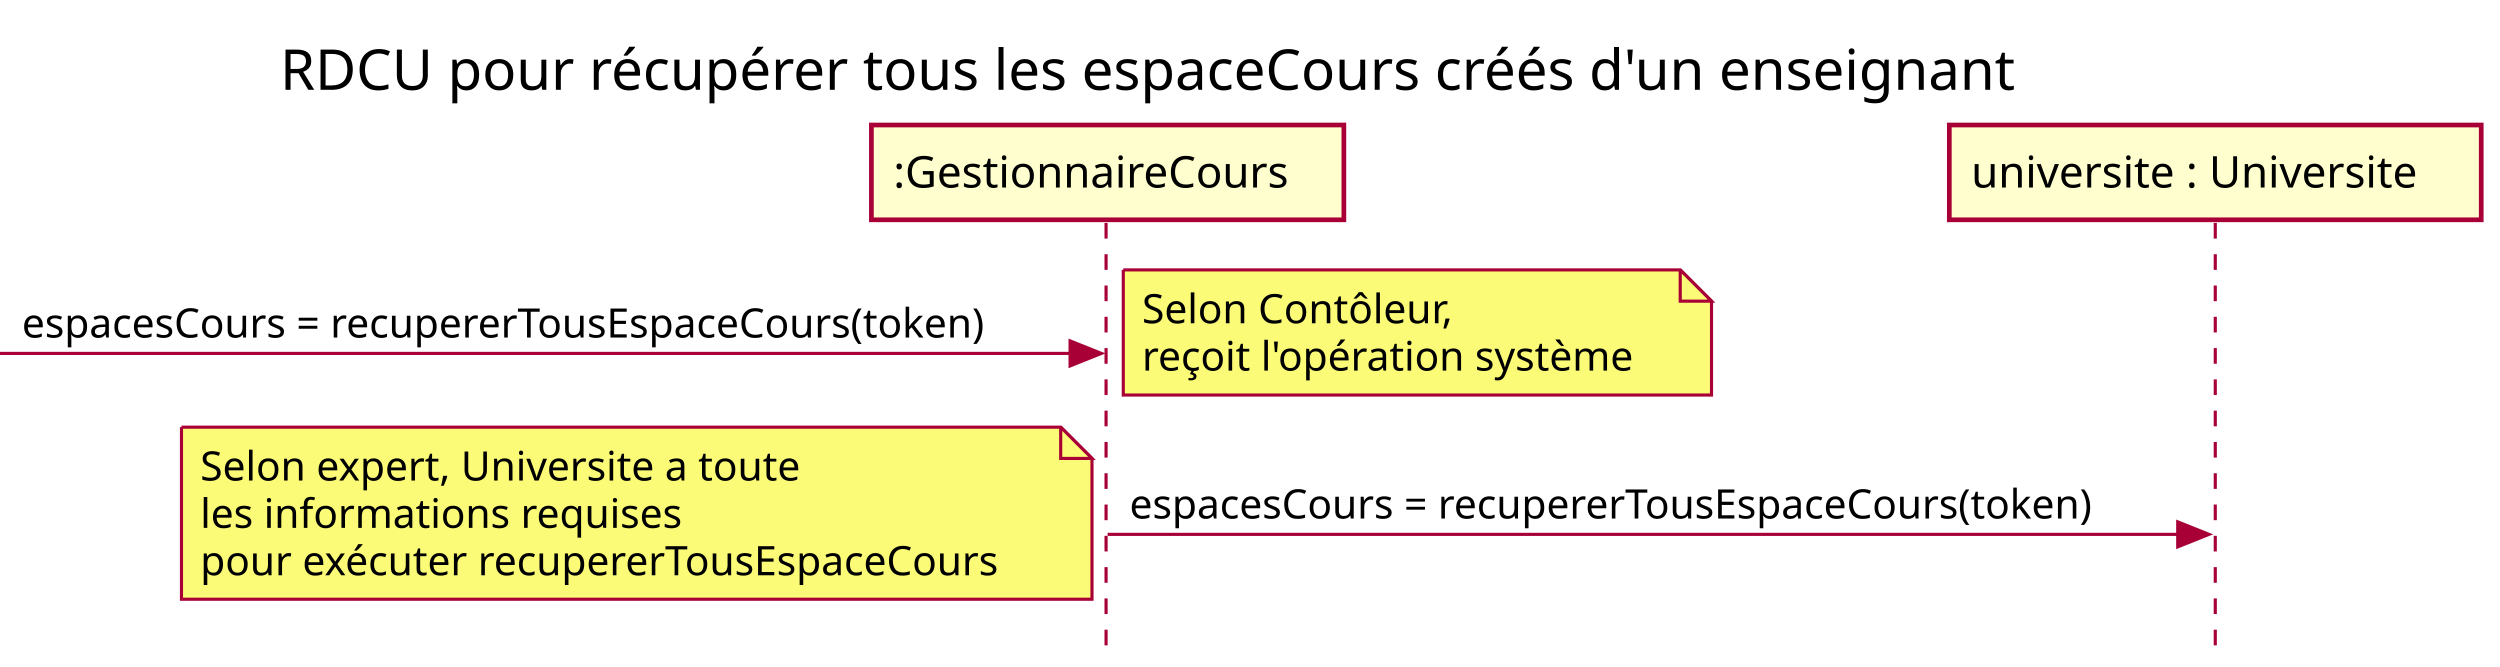
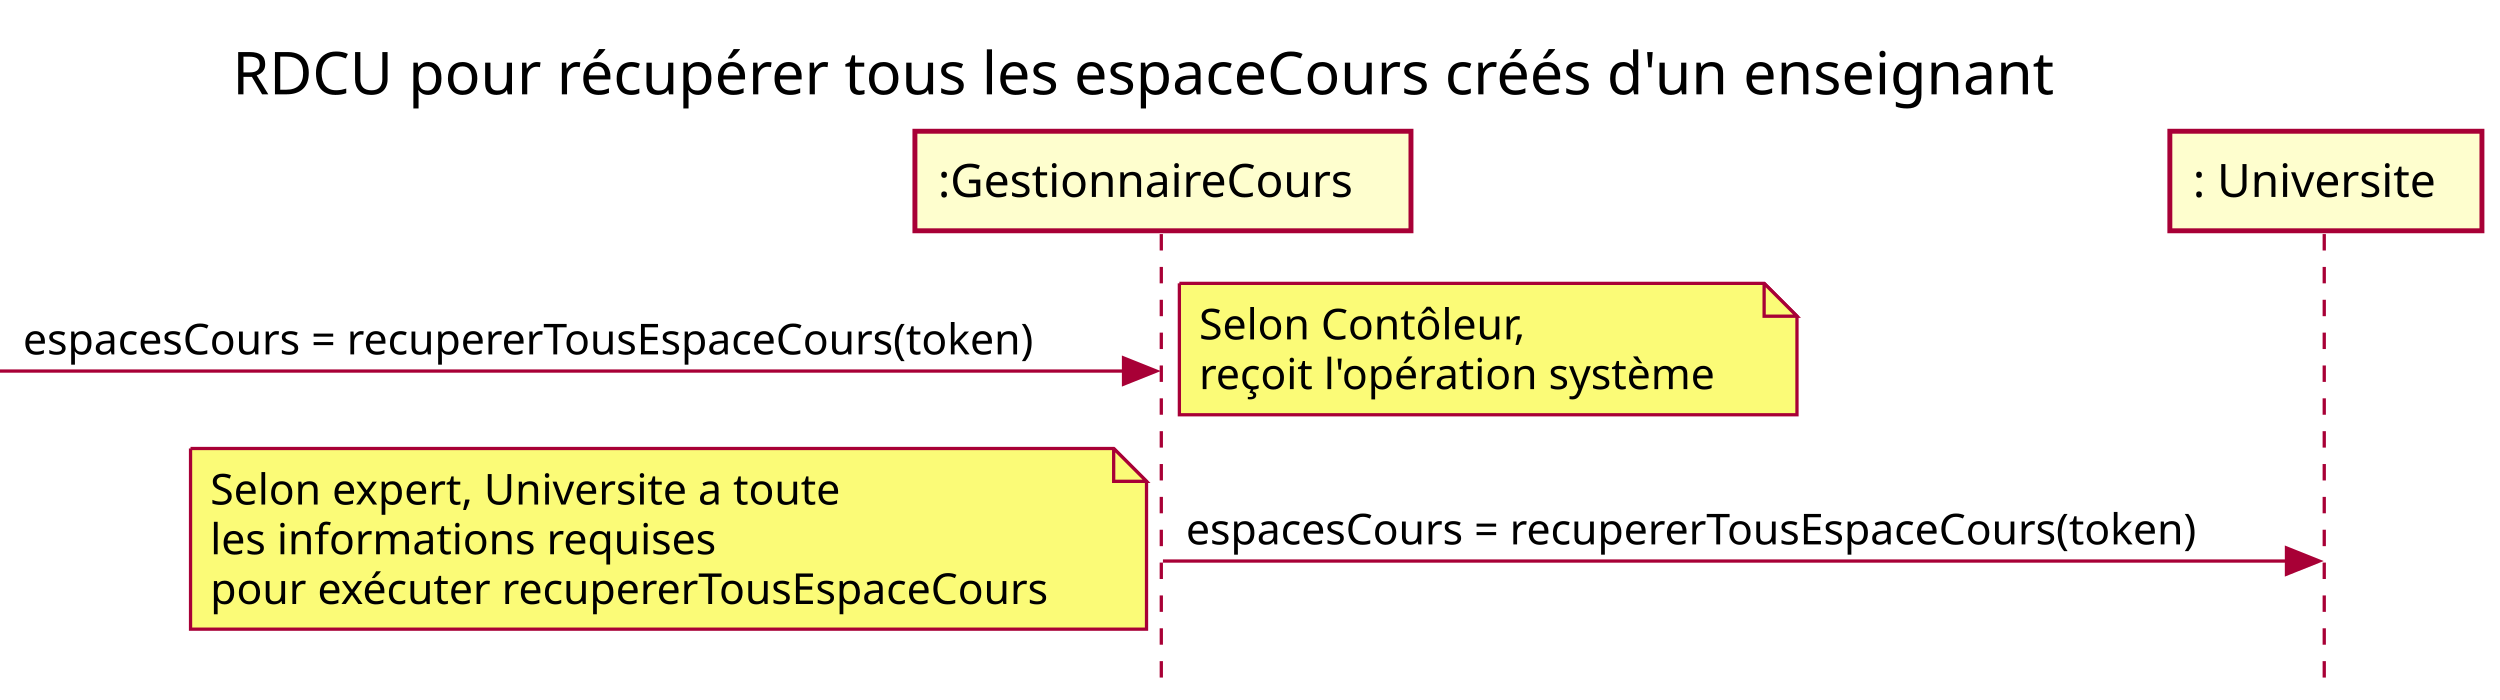
- <svg xmlns="http://www.w3.org/2000/svg" contentScriptType="application/ecmascript" contentStyleType="text/css" height="213px" preserveAspectRatio="none" style="width:799px;height:213px;background:#FFFFFF;" version="1.1" viewBox="0 0 799 213" width="799px" zoomAndPan="magnify">
+ <svg xmlns="http://www.w3.org/2000/svg" contentScriptType="application/ecmascript" contentStyleType="text/css" height="213px" preserveAspectRatio="none" style="width:761px;height:213px;background:#FFFFFF;" version="1.1" viewBox="0 0 761 213" width="761px" zoomAndPan="magnify">
  <defs />
  <g>
-     <text fill="#000000" font-family="Verdana" font-size="18" lengthAdjust="spacing" textLength="619" x="89.5" y="28.708">RDCU pour récupérer tous les espaceCours créés d'un enseignant</text>
+     <text fill="#000000" font-family="Verdana" font-size="18" lengthAdjust="spacing" textLength="619" x="70.75" y="28.708">RDCU pour récupérer tous les espaceCours créés d'un enseignant</text>
    <line style="stroke:#A80036;stroke-width:1.0;stroke-dasharray:5.0,5.0;" x1="353.5" x2="353.5" y1="71.25" y2="206.914" />
-     <line style="stroke:#A80036;stroke-width:1.0;stroke-dasharray:5.0,5.0;" x1="708" x2="708" y1="71.25" y2="206.914" />
+     <line style="stroke:#A80036;stroke-width:1.0;stroke-dasharray:5.0,5.0;" x1="707.5" x2="707.5" y1="71.25" y2="206.914" />
    <rect fill="#FEFECE" height="30.297" style="stroke:#A80036;stroke-width:1.5;" width="151" x="278.5" y="39.953" />
    <text fill="#000000" font-family="Verdana" font-size="14" lengthAdjust="spacing" textLength="137" x="285.5" y="59.948">:GestionnaireCours</text>
-     <rect fill="#FEFECE" height="30.297" style="stroke:#A80036;stroke-width:1.5;" width="170" x="623" y="39.953" />
-     <text fill="#000000" font-family="Verdana" font-size="14" lengthAdjust="spacing" textLength="156" x="630" y="59.948">universite : Universite</text>
+     <rect fill="#FEFECE" height="30.297" style="stroke:#A80036;stroke-width:1.5;" width="95" x="660.5" y="39.953" />
+     <text fill="#000000" font-family="Verdana" font-size="14" lengthAdjust="spacing" textLength="81" x="667.5" y="59.948">: Universite</text>
    <polygon fill="#A80036" points="342,108.949,352,112.949,342,116.949" style="stroke:#A80036;stroke-width:1.0;" />
    <line style="stroke:#A80036;stroke-width:1.0;" x1="0" x2="348" y1="112.949" y2="112.949" />
    <text fill="#000000" font-family="Verdana" font-size="13" lengthAdjust="spacing" textLength="330" x="7" y="107.883">espacesCours = recupererTousEspaceCours(token)</text>
    <path d="M359,86.25 L359,126.25 L547,126.25 L547,96.25 L537,86.25 L359,86.25 " fill="#FBFB77" style="stroke:#A80036;stroke-width:1.0;" />
    <path d="M537,86.25 L537,96.25 L547,96.25 L537,86.25 " fill="#FBFB77" style="stroke:#A80036;stroke-width:1.0;" />
    <text fill="#000000" font-family="Verdana" font-size="13" lengthAdjust="spacing" textLength="105" x="365" y="103.317">Selon Contôleur,</text>
    <text fill="#000000" font-family="Verdana" font-size="13" lengthAdjust="spacing" textLength="167" x="365" y="118.45">reçoit l'opération système</text>
    <polygon fill="#A80036" points="696,166.781,706,170.781,696,174.781" style="stroke:#A80036;stroke-width:1.0;" />
    <line style="stroke:#A80036;stroke-width:1.0;" x1="354" x2="702" y1="170.781" y2="170.781" />
    <text fill="#000000" font-family="Verdana" font-size="13" lengthAdjust="spacing" textLength="330" x="361" y="165.715">espacesCours = recupererTousEspaceCours(token)</text>
    <path d="M58,136.516 L58,191.516 L349,191.516 L349,146.516 L339,136.516 L58,136.516 " fill="#FBFB77" style="stroke:#A80036;stroke-width:1.0;" />
    <path d="M339,136.516 L339,146.516 L349,146.516 L339,136.516 " fill="#FBFB77" style="stroke:#A80036;stroke-width:1.0;" />
    <text fill="#000000" font-family="Verdana" font-size="13" lengthAdjust="spacing" textLength="203" x="64" y="153.583">Selon expert, Universite a toute</text>
    <text fill="#000000" font-family="Verdana" font-size="13" lengthAdjust="spacing" textLength="161" x="64" y="168.715">les informations requises</text>
    <text fill="#000000" font-family="Verdana" font-size="13" lengthAdjust="spacing" textLength="270" x="64" y="183.848">pour exécuter recupererTousEspaceCours</text>
  </g>
</svg>
